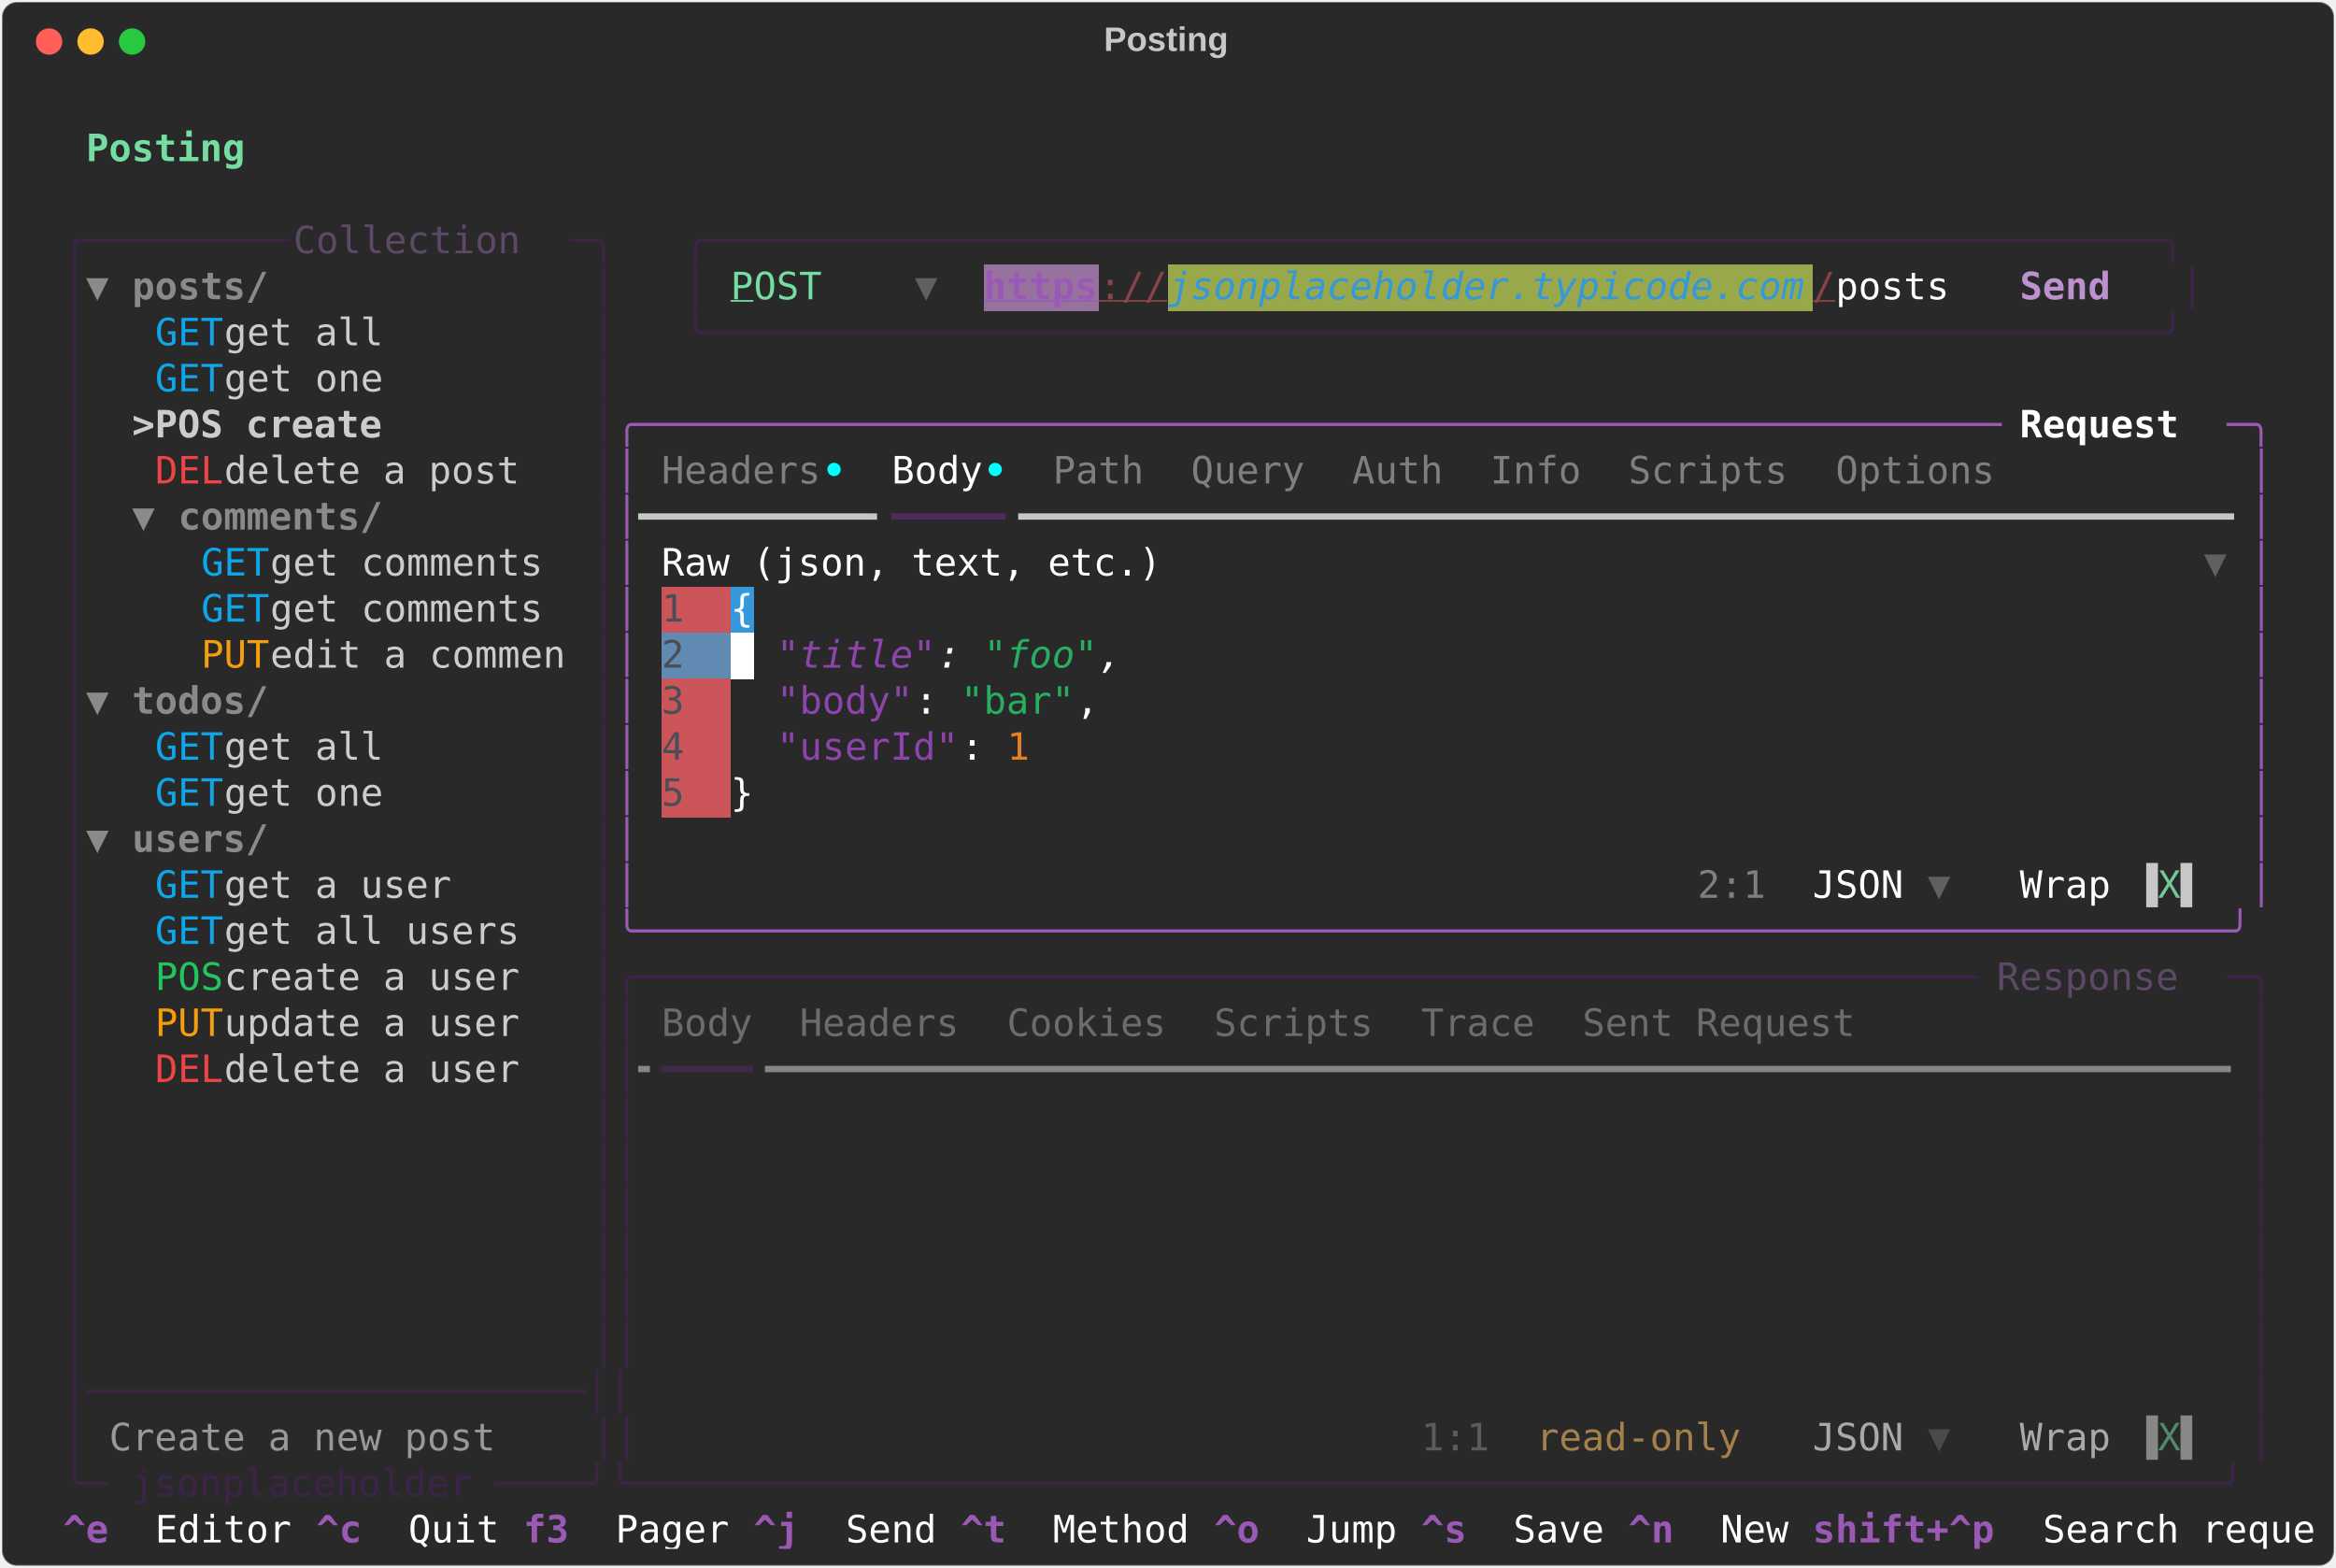
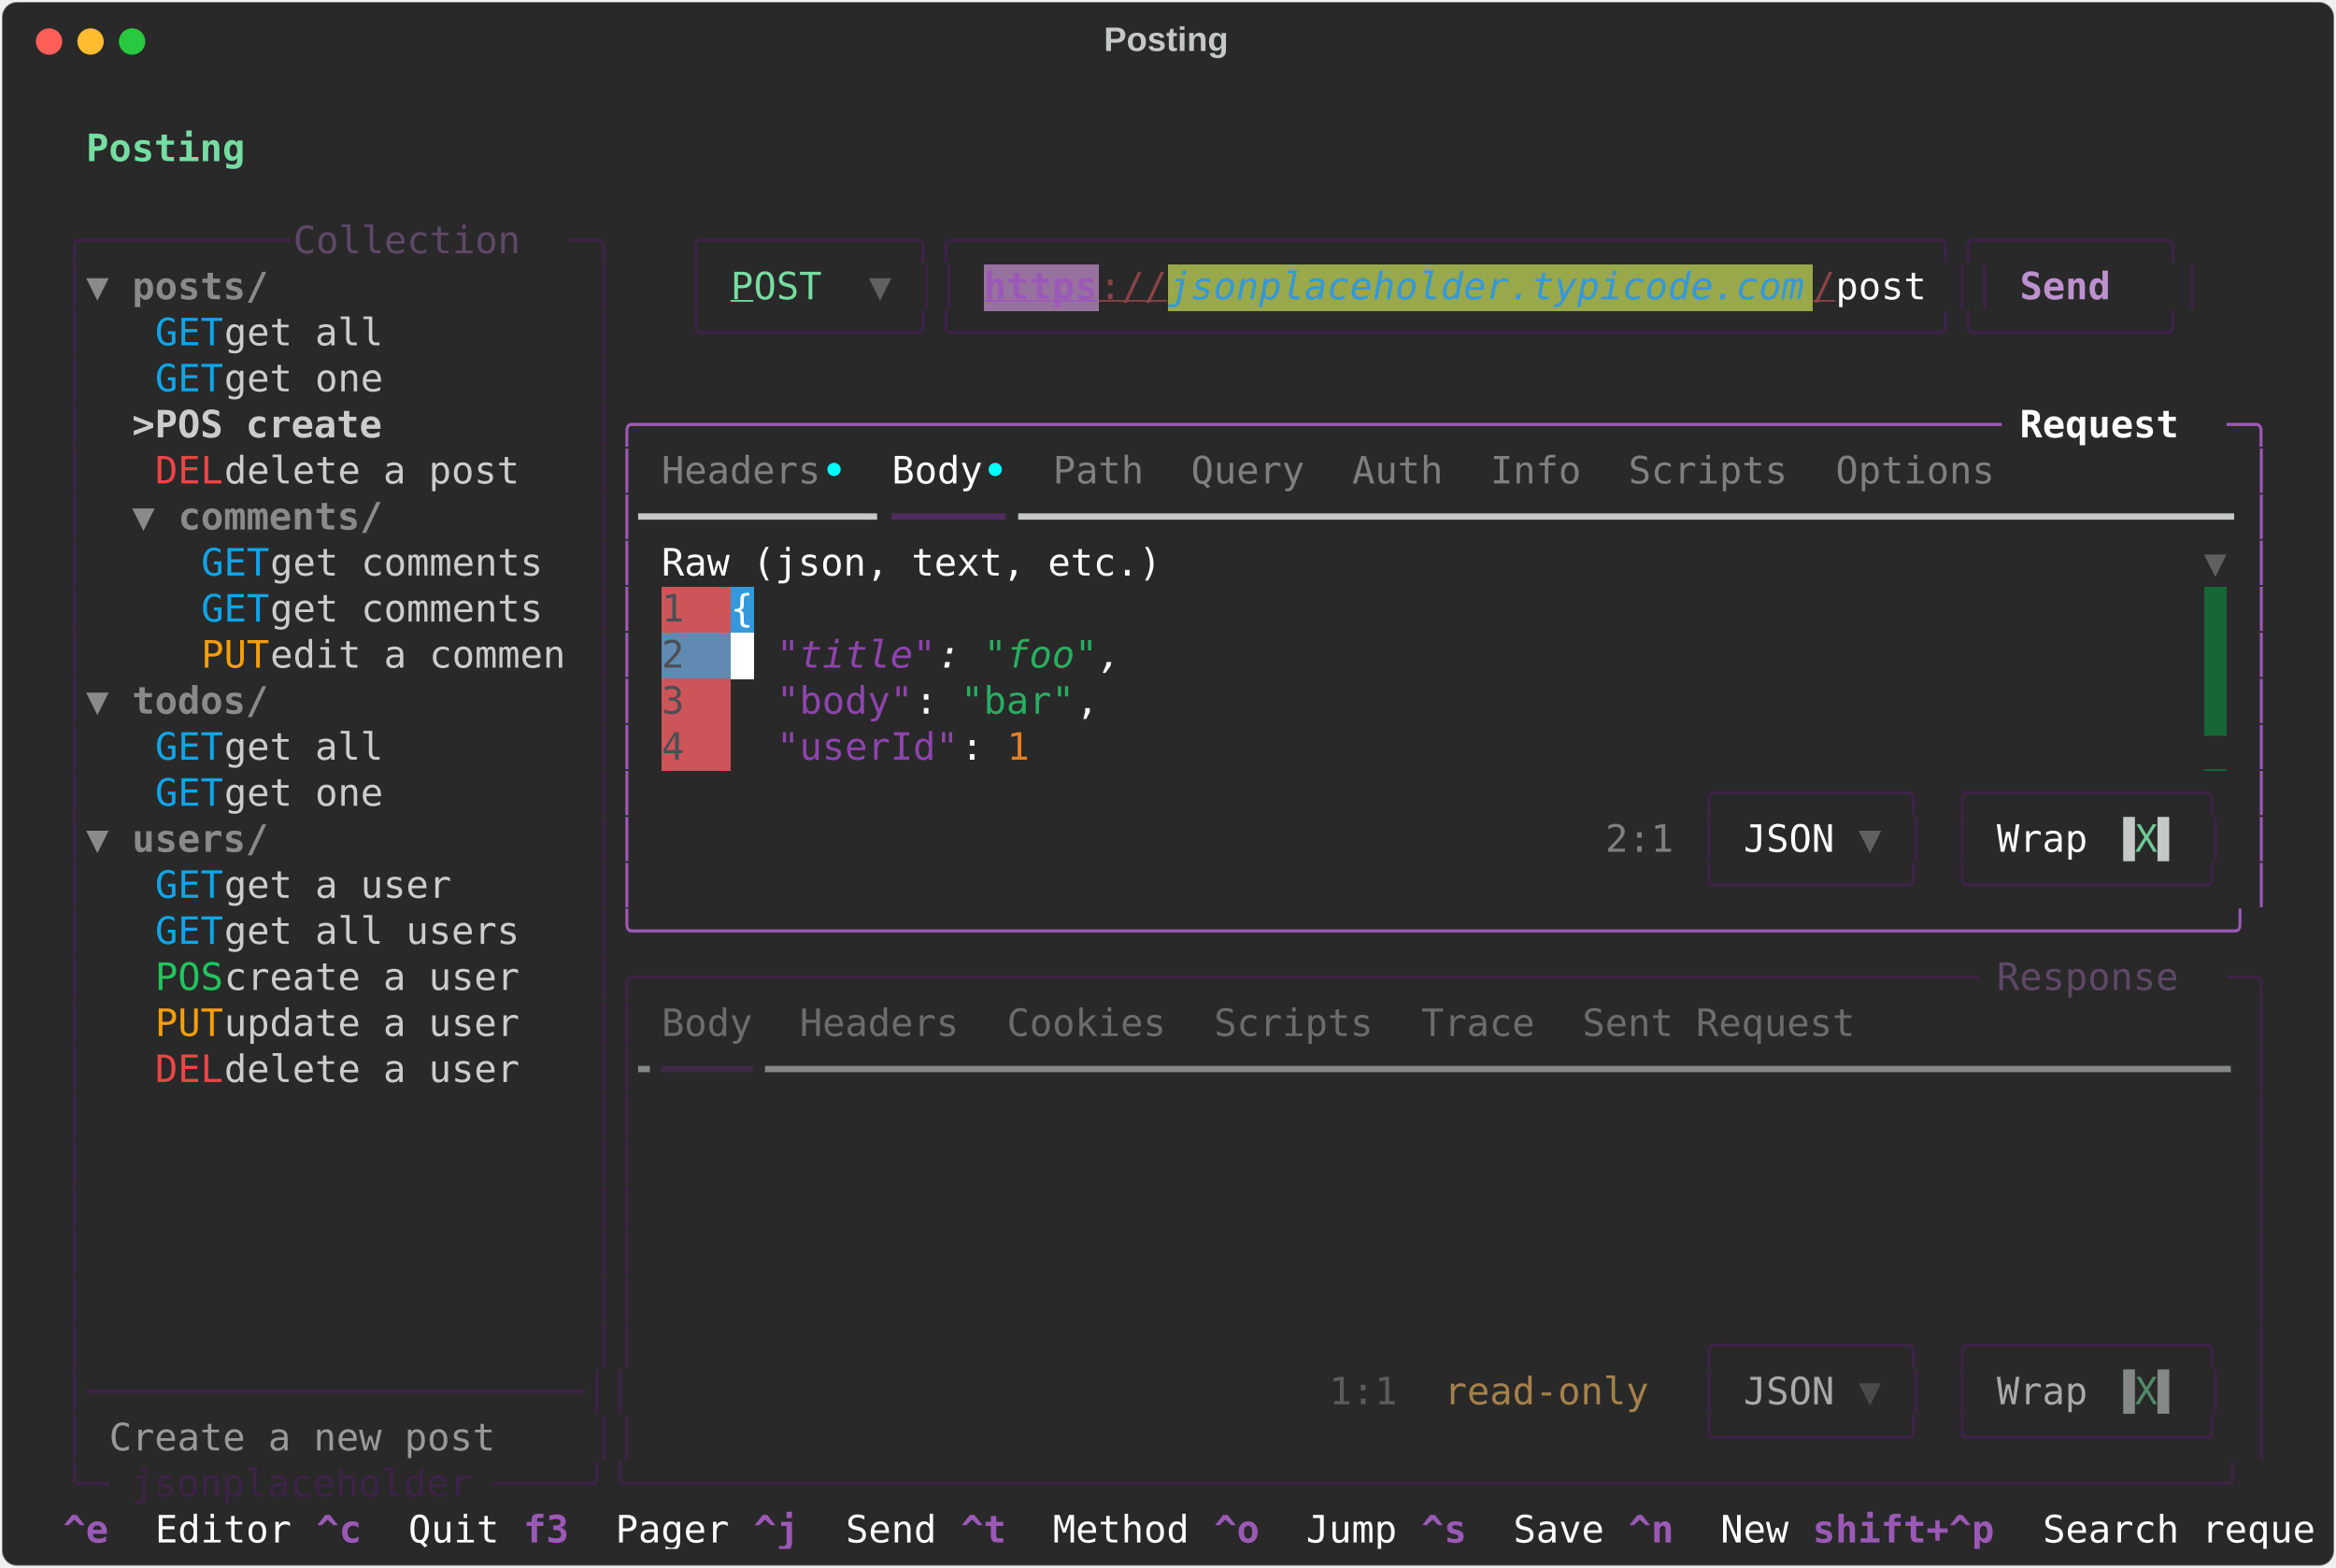
<svg xmlns="http://www.w3.org/2000/svg" class="rich-terminal" viewBox="0 0 1238 830.8">
  <style>

    @font-face {
        font-family: "Fira Code";
        src: local("FiraCode-Regular"),
                url("https://cdnjs.cloudflare.com/ajax/libs/firacode/6.2.0/woff2/FiraCode-Regular.woff2") format("woff2"),
                url("https://cdnjs.cloudflare.com/ajax/libs/firacode/6.2.0/woff/FiraCode-Regular.woff") format("woff");
        font-style: normal;
        font-weight: 400;
    }
    @font-face {
        font-family: "Fira Code";
        src: local("FiraCode-Bold"),
                url("https://cdnjs.cloudflare.com/ajax/libs/firacode/6.2.0/woff2/FiraCode-Bold.woff2") format("woff2"),
                url("https://cdnjs.cloudflare.com/ajax/libs/firacode/6.2.0/woff/FiraCode-Bold.woff") format("woff");
        font-style: bold;
        font-weight: 700;
    }

    .terminal-matrix {
        font-family: Fira Code, monospace;
        font-size: 20px;
        line-height: 24.4px;
        font-variant-east-asian: full-width;
    }

    .terminal-title {
        font-size: 18px;
        font-weight: bold;
        font-family: arial;
    }

    .terminal-r1 { fill: #c5c8c6 }
.terminal-r2 { fill: #75dda1;font-weight: bold }
.terminal-r3 { fill: #3e2348 }
.terminal-r4 { fill: #5e4867 }
.terminal-r5 { fill: #8a8a8a }
.terminal-r6 { fill: #8a8a8a;font-weight: bold }
.terminal-r7 { fill: #cccccc }
.terminal-r8 { fill: #75dda1;text-decoration: underline; }
.terminal-r9 { fill: #75dda1 }
.terminal-r10 { fill: #606060 }
.terminal-r11 { fill: #9b59b6;font-weight: bold;text-decoration: underline; }
.terminal-r12 { fill: #8a4346;text-decoration: underline; }
.terminal-r13 { fill: #3498db;font-style: italic; }
.terminal-r14 { fill: #ffffff }
.terminal-r15 { fill: #bd91ce;font-weight: bold }
.terminal-r16 { fill: #0ea5e9 }
.terminal-r17 { fill: #999999 }
.terminal-r18 { fill: #cccccc;font-weight: bold }
.terminal-r19 { fill: #9b59b6 }
.terminal-r20 { fill: #ffffff;font-weight: bold }
.terminal-r21 { fill: #ef4444 }
.terminal-r22 { fill: #7f7f7f }
.terminal-r23 { fill: #00ffff;font-weight: bold }
.terminal-r24 { fill: #4d2c5b }
.terminal-r25 { fill: #4b4e55 }
- .terminal-r26 { fill: #f59e0b }
- .terminal-r27 { fill: #292929;font-style: italic; }
- .terminal-r28 { fill: #ffffff;font-style: italic; }
- .terminal-r29 { fill: #8e44ad;font-style: italic; }
- .terminal-r30 { fill: #27ae60;font-style: italic; }
- .terminal-r31 { fill: #8e44ad }
- .terminal-r32 { fill: #27ae60 }
- .terminal-r33 { fill: #e67e22 }
- .terminal-r34 { fill: #70c996 }
- .terminal-r35 { fill: #22c55e }
- .terminal-r36 { fill: #6c6c6c }
- .terminal-r37 { fill: #868887 }
- .terminal-r38 { fill: #3e2a47 }
- .terminal-r39 { fill: #5c5c5c }
- .terminal-r40 { fill: #a4814b }
- .terminal-r41 { fill: #a9a9a9 }
- .terminal-r42 { fill: #4a4a4a }
- .terminal-r43 { fill: #53896a }
- .terminal-r44 { fill: #9b59b6;font-weight: bold }
+ .terminal-r26 { fill: #292929 }
+ .terminal-r27 { fill: #f59e0b }
+ .terminal-r28 { fill: #292929;font-style: italic; }
+ .terminal-r29 { fill: #ffffff;font-style: italic; }
+ .terminal-r30 { fill: #8e44ad;font-style: italic; }
+ .terminal-r31 { fill: #27ae60;font-style: italic; }
+ .terminal-r32 { fill: #8e44ad }
+ .terminal-r33 { fill: #27ae60 }
+ .terminal-r34 { fill: #e67e22 }
+ .terminal-r35 { fill: #70c996 }
+ .terminal-r36 { fill: #22c55e }
+ .terminal-r37 { fill: #6c6c6c }
+ .terminal-r38 { fill: #868887 }
+ .terminal-r39 { fill: #3e2a47 }
+ .terminal-r40 { fill: #5c5c5c }
+ .terminal-r41 { fill: #a4814b }
+ .terminal-r42 { fill: #a9a9a9 }
+ .terminal-r43 { fill: #4a4a4a }
+ .terminal-r44 { fill: #53896a }
+ .terminal-r45 { fill: #9b59b6;font-weight: bold }
    </style>
  <defs>
    <clipPath id="terminal-clip-terminal">
      <rect x="0" y="0" width="1219.0" height="779.8" />
    </clipPath>
    <clipPath id="terminal-line-0">
      <rect x="0" y="1.5" width="1220" height="24.65" />
    </clipPath>
    <clipPath id="terminal-line-1">
      <rect x="0" y="25.9" width="1220" height="24.65" />
    </clipPath>
    <clipPath id="terminal-line-2">
      <rect x="0" y="50.3" width="1220" height="24.65" />
    </clipPath>
    <clipPath id="terminal-line-3">
      <rect x="0" y="74.7" width="1220" height="24.65" />
    </clipPath>
    <clipPath id="terminal-line-4">
      <rect x="0" y="99.1" width="1220" height="24.65" />
    </clipPath>
    <clipPath id="terminal-line-5">
      <rect x="0" y="123.5" width="1220" height="24.65" />
    </clipPath>
    <clipPath id="terminal-line-6">
      <rect x="0" y="147.9" width="1220" height="24.65" />
    </clipPath>
    <clipPath id="terminal-line-7">
      <rect x="0" y="172.3" width="1220" height="24.65" />
    </clipPath>
    <clipPath id="terminal-line-8">
      <rect x="0" y="196.7" width="1220" height="24.65" />
    </clipPath>
    <clipPath id="terminal-line-9">
      <rect x="0" y="221.1" width="1220" height="24.65" />
    </clipPath>
    <clipPath id="terminal-line-10">
      <rect x="0" y="245.5" width="1220" height="24.65" />
    </clipPath>
    <clipPath id="terminal-line-11">
      <rect x="0" y="269.9" width="1220" height="24.65" />
    </clipPath>
    <clipPath id="terminal-line-12">
      <rect x="0" y="294.3" width="1220" height="24.65" />
    </clipPath>
    <clipPath id="terminal-line-13">
      <rect x="0" y="318.7" width="1220" height="24.65" />
    </clipPath>
    <clipPath id="terminal-line-14">
      <rect x="0" y="343.1" width="1220" height="24.65" />
    </clipPath>
    <clipPath id="terminal-line-15">
      <rect x="0" y="367.5" width="1220" height="24.65" />
    </clipPath>
    <clipPath id="terminal-line-16">
      <rect x="0" y="391.9" width="1220" height="24.65" />
    </clipPath>
    <clipPath id="terminal-line-17">
      <rect x="0" y="416.3" width="1220" height="24.65" />
    </clipPath>
    <clipPath id="terminal-line-18">
      <rect x="0" y="440.7" width="1220" height="24.65" />
    </clipPath>
    <clipPath id="terminal-line-19">
      <rect x="0" y="465.1" width="1220" height="24.65" />
    </clipPath>
    <clipPath id="terminal-line-20">
      <rect x="0" y="489.5" width="1220" height="24.65" />
    </clipPath>
    <clipPath id="terminal-line-21">
      <rect x="0" y="513.9" width="1220" height="24.65" />
    </clipPath>
    <clipPath id="terminal-line-22">
      <rect x="0" y="538.3" width="1220" height="24.65" />
    </clipPath>
    <clipPath id="terminal-line-23">
      <rect x="0" y="562.7" width="1220" height="24.65" />
    </clipPath>
    <clipPath id="terminal-line-24">
      <rect x="0" y="587.1" width="1220" height="24.65" />
    </clipPath>
    <clipPath id="terminal-line-25">
      <rect x="0" y="611.5" width="1220" height="24.65" />
    </clipPath>
    <clipPath id="terminal-line-26">
      <rect x="0" y="635.9" width="1220" height="24.65" />
    </clipPath>
    <clipPath id="terminal-line-27">
      <rect x="0" y="660.3" width="1220" height="24.65" />
    </clipPath>
    <clipPath id="terminal-line-28">
      <rect x="0" y="684.7" width="1220" height="24.65" />
    </clipPath>
    <clipPath id="terminal-line-29">
      <rect x="0" y="709.1" width="1220" height="24.65" />
    </clipPath>
    <clipPath id="terminal-line-30">
      <rect x="0" y="733.5" width="1220" height="24.65" />
    </clipPath>
  </defs>
  <rect fill="#292929" stroke="rgba(255,255,255,0.35)" stroke-width="1" x="1" y="1" width="1236" height="828.8" rx="8" />
  <text class="terminal-title" fill="#c5c8c6" text-anchor="middle" x="618" y="27">Posting</text>
  <g transform="translate(26,22)">
    <circle cx="0" cy="0" r="7" fill="#ff5f57" />
    <circle cx="22" cy="0" r="7" fill="#febc2e" />
    <circle cx="44" cy="0" r="7" fill="#28c840" />
  </g>
  <g transform="translate(9, 41)" clip-path="url(#terminal-clip-terminal)">
    <rect fill="#98729f" x="512.4" y="99.1" width="61" height="24.65" shape-rendering="crispEdges" />
    <rect fill="#98a84b" x="610" y="99.1" width="341.6" height="24.65" shape-rendering="crispEdges" />
    <rect fill="#cc555a" x="341.6" y="269.9" width="36.6" height="24.65" shape-rendering="crispEdges" />
    <rect fill="#3498db" x="378.2" y="269.9" width="12.2" height="24.65" shape-rendering="crispEdges" />
+     <rect fill="#176638" x="1159" y="269.9" width="12.2" height="24.65" shape-rendering="crispEdges" />
    <rect fill="#608ab1" x="341.6" y="294.3" width="36.6" height="24.65" shape-rendering="crispEdges" />
    <rect fill="#ffffff" x="378.2" y="294.3" width="12.2" height="24.65" shape-rendering="crispEdges" />
+     <rect fill="#176638" x="1159" y="294.3" width="12.2" height="24.65" shape-rendering="crispEdges" />
    <rect fill="#cc555a" x="341.6" y="318.7" width="36.6" height="24.65" shape-rendering="crispEdges" />
+     <rect fill="#176638" x="1159" y="318.7" width="12.2" height="24.65" shape-rendering="crispEdges" />
    <rect fill="#cc555a" x="341.6" y="343.1" width="36.6" height="24.65" shape-rendering="crispEdges" />
-     <rect fill="#cc555a" x="341.6" y="367.5" width="36.6" height="24.65" shape-rendering="crispEdges" />
+     <rect fill="#176638" x="1159" y="343.1" width="12.2" height="24.65" shape-rendering="crispEdges" />
    <g class="terminal-matrix">
      <text class="terminal-r1" x="1220" y="20" textLength="12.2" clip-path="url(#terminal-line-0)">
</text>
      <text class="terminal-r2" x="36.6" y="44.4" textLength="85.4" clip-path="url(#terminal-line-1)">Posting</text>
      <text class="terminal-r1" x="1220" y="44.4" textLength="12.2" clip-path="url(#terminal-line-1)">
</text>
      <text class="terminal-r1" x="1220" y="68.8" textLength="12.2" clip-path="url(#terminal-line-2)">
</text>
      <text class="terminal-r3" x="24.4" y="93.2" textLength="122" clip-path="url(#terminal-line-3)">╭─────────</text>
      <text class="terminal-r4" x="146.4" y="93.2" textLength="146.4" clip-path="url(#terminal-line-3)"> Collection </text>
      <text class="terminal-r3" x="292.8" y="93.2" textLength="24.4" clip-path="url(#terminal-line-3)">─╮</text>
-       <text class="terminal-r3" x="353.8" y="93.2" textLength="805.2" clip-path="url(#terminal-line-3)">╭────────────────────────────────────────────────────────────────╮</text>
+       <text class="terminal-r3" x="353.8" y="93.2" textLength="805.2" clip-path="url(#terminal-line-3)">╭─────────╮╭───────────────────────────────────────────╮╭────────╮</text>
      <text class="terminal-r1" x="1220" y="93.2" textLength="12.2" clip-path="url(#terminal-line-3)">
</text>
      <text class="terminal-r3" x="24.4" y="117.6" textLength="12.2" clip-path="url(#terminal-line-4)">│</text>
      <text class="terminal-r5" x="36.6" y="117.6" textLength="24.4" clip-path="url(#terminal-line-4)">▼ </text>
      <text class="terminal-r6" x="61" y="117.6" textLength="73.2" clip-path="url(#terminal-line-4)">posts/</text>
      <text class="terminal-r3" x="305" y="117.6" textLength="12.2" clip-path="url(#terminal-line-4)">│</text>
      <text class="terminal-r3" x="353.8" y="117.6" textLength="12.2" clip-path="url(#terminal-line-4)">│</text>
      <text class="terminal-r8" x="378.2" y="117.6" textLength="12.2" clip-path="url(#terminal-line-4)">P</text>
      <text class="terminal-r9" x="390.4" y="117.6" textLength="36.6" clip-path="url(#terminal-line-4)">OST</text>
-       <text class="terminal-r10" x="475.8" y="117.6" textLength="12.2" clip-path="url(#terminal-line-4)">▼</text>
+       <text class="terminal-r10" x="451.4" y="117.6" textLength="12.2" clip-path="url(#terminal-line-4)">▼</text>
+       <text class="terminal-r3" x="475.8" y="117.6" textLength="24.4" clip-path="url(#terminal-line-4)">││</text>
      <text class="terminal-r11" x="512.4" y="117.6" textLength="61" clip-path="url(#terminal-line-4)">https</text>
      <text class="terminal-r12" x="573.4" y="117.6" textLength="36.6" clip-path="url(#terminal-line-4)">://</text>
      <text class="terminal-r13" x="610" y="117.6" textLength="341.6" clip-path="url(#terminal-line-4)">jsonplaceholder.typicode.com</text>
      <text class="terminal-r12" x="951.6" y="117.6" textLength="12.2" clip-path="url(#terminal-line-4)">/</text>
-       <text class="terminal-r14" x="963.8" y="117.6" textLength="73.2" clip-path="url(#terminal-line-4)">posts </text>
+       <text class="terminal-r14" x="963.8" y="117.6" textLength="48.8" clip-path="url(#terminal-line-4)">post</text>
+       <text class="terminal-r3" x="1024.8" y="117.6" textLength="24.4" clip-path="url(#terminal-line-4)">││</text>
      <text class="terminal-r15" x="1061.4" y="117.6" textLength="73.2" clip-path="url(#terminal-line-4)"> Send </text>
      <text class="terminal-r3" x="1146.8" y="117.6" textLength="12.2" clip-path="url(#terminal-line-4)">│</text>
      <text class="terminal-r1" x="1220" y="117.6" textLength="12.2" clip-path="url(#terminal-line-4)">
</text>
      <text class="terminal-r3" x="24.4" y="142" textLength="12.2" clip-path="url(#terminal-line-5)">│</text>
      <text class="terminal-r16" x="73.2" y="142" textLength="36.6" clip-path="url(#terminal-line-5)">GET</text>
      <text class="terminal-r7" x="109.8" y="142" textLength="97.6" clip-path="url(#terminal-line-5)"> get all</text>
      <text class="terminal-r3" x="305" y="142" textLength="12.2" clip-path="url(#terminal-line-5)">│</text>
-       <text class="terminal-r3" x="353.8" y="142" textLength="805.2" clip-path="url(#terminal-line-5)">╰────────────────────────────────────────────────────────────────╯</text>
+       <text class="terminal-r3" x="353.8" y="142" textLength="805.2" clip-path="url(#terminal-line-5)">╰─────────╯╰───────────────────────────────────────────╯╰────────╯</text>
      <text class="terminal-r1" x="1220" y="142" textLength="12.2" clip-path="url(#terminal-line-5)">
</text>
      <text class="terminal-r3" x="24.4" y="166.4" textLength="12.2" clip-path="url(#terminal-line-6)">│</text>
      <text class="terminal-r16" x="73.2" y="166.4" textLength="36.6" clip-path="url(#terminal-line-6)">GET</text>
      <text class="terminal-r7" x="109.8" y="166.4" textLength="97.6" clip-path="url(#terminal-line-6)"> get one</text>
      <text class="terminal-r3" x="305" y="166.4" textLength="12.2" clip-path="url(#terminal-line-6)">│</text>
      <text class="terminal-r1" x="1220" y="166.4" textLength="12.2" clip-path="url(#terminal-line-6)">
</text>
      <text class="terminal-r3" x="24.4" y="190.8" textLength="12.2" clip-path="url(#terminal-line-7)">│</text>
      <text class="terminal-r18" x="61" y="190.8" textLength="134.2" clip-path="url(#terminal-line-7)">&gt;POS create</text>
      <text class="terminal-r3" x="305" y="190.8" textLength="12.2" clip-path="url(#terminal-line-7)">│</text>
      <text class="terminal-r19" x="317.2" y="190.8" textLength="744.2" clip-path="url(#terminal-line-7)">╭────────────────────────────────────────────────────────────</text>
      <text class="terminal-r20" x="1061.4" y="190.8" textLength="109.8" clip-path="url(#terminal-line-7)"> Request </text>
      <text class="terminal-r19" x="1171.2" y="190.8" textLength="24.4" clip-path="url(#terminal-line-7)">─╮</text>
      <text class="terminal-r1" x="1220" y="190.8" textLength="12.2" clip-path="url(#terminal-line-7)">
</text>
      <text class="terminal-r3" x="24.4" y="215.2" textLength="12.2" clip-path="url(#terminal-line-8)">│</text>
      <text class="terminal-r21" x="73.2" y="215.2" textLength="36.6" clip-path="url(#terminal-line-8)">DEL</text>
      <text class="terminal-r7" x="109.8" y="215.2" textLength="170.8" clip-path="url(#terminal-line-8)"> delete a post</text>
      <text class="terminal-r3" x="305" y="215.2" textLength="12.2" clip-path="url(#terminal-line-8)">│</text>
      <text class="terminal-r19" x="317.2" y="215.2" textLength="12.2" clip-path="url(#terminal-line-8)">│</text>
      <text class="terminal-r22" x="341.6" y="215.2" textLength="85.4" clip-path="url(#terminal-line-8)">Headers</text>
      <text class="terminal-r23" x="427" y="215.2" textLength="12.2" clip-path="url(#terminal-line-8)">•</text>
      <text class="terminal-r14" x="463.6" y="215.2" textLength="48.8" clip-path="url(#terminal-line-8)">Body</text>
      <text class="terminal-r23" x="512.4" y="215.2" textLength="12.2" clip-path="url(#terminal-line-8)">•</text>
      <text class="terminal-r22" x="549" y="215.2" textLength="48.8" clip-path="url(#terminal-line-8)">Path</text>
      <text class="terminal-r22" x="622.2" y="215.2" textLength="61" clip-path="url(#terminal-line-8)">Query</text>
      <text class="terminal-r22" x="707.6" y="215.2" textLength="48.8" clip-path="url(#terminal-line-8)">Auth</text>
      <text class="terminal-r22" x="780.8" y="215.2" textLength="48.8" clip-path="url(#terminal-line-8)">Info</text>
      <text class="terminal-r22" x="854" y="215.2" textLength="85.4" clip-path="url(#terminal-line-8)">Scripts</text>
      <text class="terminal-r22" x="963.8" y="215.2" textLength="85.4" clip-path="url(#terminal-line-8)">Options</text>
      <text class="terminal-r19" x="1183.4" y="215.2" textLength="12.2" clip-path="url(#terminal-line-8)">│</text>
      <text class="terminal-r1" x="1220" y="215.2" textLength="12.2" clip-path="url(#terminal-line-8)">
</text>
      <text class="terminal-r3" x="24.4" y="239.6" textLength="12.2" clip-path="url(#terminal-line-9)">│</text>
      <text class="terminal-r5" x="61" y="239.6" textLength="24.4" clip-path="url(#terminal-line-9)">▼ </text>
      <text class="terminal-r6" x="85.4" y="239.6" textLength="109.8" clip-path="url(#terminal-line-9)">comments/</text>
      <text class="terminal-r3" x="305" y="239.6" textLength="12.2" clip-path="url(#terminal-line-9)">│</text>
      <text class="terminal-r19" x="317.2" y="239.6" textLength="12.2" clip-path="url(#terminal-line-9)">│</text>
      <text class="terminal-r1" x="329.4" y="239.6" textLength="134.2" clip-path="url(#terminal-line-9)">━━━━━━━━━━╸</text>
      <text class="terminal-r24" x="463.6" y="239.6" textLength="61" clip-path="url(#terminal-line-9)">━━━━━</text>
      <text class="terminal-r1" x="524.6" y="239.6" textLength="658.8" clip-path="url(#terminal-line-9)">╺━━━━━━━━━━━━━━━━━━━━━━━━━━━━━━━━━━━━━━━━━━━━━━━━━━━━━</text>
      <text class="terminal-r19" x="1183.4" y="239.6" textLength="12.2" clip-path="url(#terminal-line-9)">│</text>
      <text class="terminal-r1" x="1220" y="239.6" textLength="12.2" clip-path="url(#terminal-line-9)">
</text>
      <text class="terminal-r3" x="24.4" y="264" textLength="12.2" clip-path="url(#terminal-line-10)">│</text>
      <text class="terminal-r16" x="97.6" y="264" textLength="36.6" clip-path="url(#terminal-line-10)">GET</text>
      <text class="terminal-r7" x="134.2" y="264" textLength="158.6" clip-path="url(#terminal-line-10)"> get comments</text>
      <text class="terminal-r3" x="305" y="264" textLength="12.2" clip-path="url(#terminal-line-10)">│</text>
      <text class="terminal-r19" x="317.2" y="264" textLength="12.2" clip-path="url(#terminal-line-10)">│</text>
      <text class="terminal-r14" x="341.6" y="264" textLength="268.4" clip-path="url(#terminal-line-10)">Raw (json, text, etc.)</text>
      <text class="terminal-r10" x="1159" y="264" textLength="12.2" clip-path="url(#terminal-line-10)">▼</text>
      <text class="terminal-r19" x="1183.4" y="264" textLength="12.2" clip-path="url(#terminal-line-10)">│</text>
      <text class="terminal-r1" x="1220" y="264" textLength="12.2" clip-path="url(#terminal-line-10)">
</text>
      <text class="terminal-r3" x="24.4" y="288.4" textLength="12.2" clip-path="url(#terminal-line-11)">│</text>
      <text class="terminal-r16" x="97.6" y="288.4" textLength="36.6" clip-path="url(#terminal-line-11)">GET</text>
      <text class="terminal-r7" x="134.2" y="288.4" textLength="170.8" clip-path="url(#terminal-line-11)"> get comments </text>
      <text class="terminal-r3" x="305" y="288.4" textLength="12.2" clip-path="url(#terminal-line-11)">│</text>
      <text class="terminal-r19" x="317.2" y="288.4" textLength="12.2" clip-path="url(#terminal-line-11)">│</text>
      <text class="terminal-r25" x="341.6" y="288.4" textLength="36.6" clip-path="url(#terminal-line-11)">1  </text>
      <text class="terminal-r14" x="378.2" y="288.4" textLength="12.2" clip-path="url(#terminal-line-11)">{</text>
      <text class="terminal-r19" x="1183.4" y="288.4" textLength="12.2" clip-path="url(#terminal-line-11)">│</text>
      <text class="terminal-r1" x="1220" y="288.4" textLength="12.2" clip-path="url(#terminal-line-11)">
</text>
      <text class="terminal-r3" x="24.4" y="312.8" textLength="12.2" clip-path="url(#terminal-line-12)">│</text>
-       <text class="terminal-r26" x="97.6" y="312.8" textLength="36.6" clip-path="url(#terminal-line-12)">PUT</text>
+       <text class="terminal-r27" x="97.6" y="312.8" textLength="36.6" clip-path="url(#terminal-line-12)">PUT</text>
      <text class="terminal-r7" x="134.2" y="312.8" textLength="170.8" clip-path="url(#terminal-line-12)"> edit a commen</text>
      <text class="terminal-r3" x="305" y="312.8" textLength="12.2" clip-path="url(#terminal-line-12)">│</text>
      <text class="terminal-r19" x="317.2" y="312.8" textLength="12.2" clip-path="url(#terminal-line-12)">│</text>
      <text class="terminal-r25" x="341.6" y="312.8" textLength="36.6" clip-path="url(#terminal-line-12)">2  </text>
-       <text class="terminal-r29" x="402.6" y="312.8" textLength="85.4" clip-path="url(#terminal-line-12)">"title"</text>
-       <text class="terminal-r28" x="488" y="312.8" textLength="24.4" clip-path="url(#terminal-line-12)">: </text>
-       <text class="terminal-r30" x="512.4" y="312.8" textLength="61" clip-path="url(#terminal-line-12)">"foo"</text>
-       <text class="terminal-r28" x="573.4" y="312.8" textLength="597.8" clip-path="url(#terminal-line-12)">,                                                </text>
+       <text class="terminal-r30" x="402.6" y="312.8" textLength="85.4" clip-path="url(#terminal-line-12)">"title"</text>
+       <text class="terminal-r29" x="488" y="312.8" textLength="24.4" clip-path="url(#terminal-line-12)">: </text>
+       <text class="terminal-r31" x="512.4" y="312.8" textLength="61" clip-path="url(#terminal-line-12)">"foo"</text>
+       <text class="terminal-r29" x="573.4" y="312.8" textLength="585.6" clip-path="url(#terminal-line-12)">,                                               </text>
      <text class="terminal-r19" x="1183.4" y="312.8" textLength="12.2" clip-path="url(#terminal-line-12)">│</text>
      <text class="terminal-r1" x="1220" y="312.8" textLength="12.2" clip-path="url(#terminal-line-12)">
</text>
      <text class="terminal-r3" x="24.4" y="337.2" textLength="12.2" clip-path="url(#terminal-line-13)">│</text>
      <text class="terminal-r5" x="36.6" y="337.2" textLength="24.4" clip-path="url(#terminal-line-13)">▼ </text>
      <text class="terminal-r6" x="61" y="337.2" textLength="73.2" clip-path="url(#terminal-line-13)">todos/</text>
      <text class="terminal-r3" x="305" y="337.2" textLength="12.2" clip-path="url(#terminal-line-13)">│</text>
      <text class="terminal-r19" x="317.2" y="337.2" textLength="12.2" clip-path="url(#terminal-line-13)">│</text>
      <text class="terminal-r25" x="341.6" y="337.2" textLength="36.6" clip-path="url(#terminal-line-13)">3  </text>
-       <text class="terminal-r31" x="402.6" y="337.2" textLength="73.2" clip-path="url(#terminal-line-13)">"body"</text>
+       <text class="terminal-r32" x="402.6" y="337.2" textLength="73.2" clip-path="url(#terminal-line-13)">"body"</text>
      <text class="terminal-r14" x="475.8" y="337.2" textLength="24.4" clip-path="url(#terminal-line-13)">: </text>
-       <text class="terminal-r32" x="500.2" y="337.2" textLength="61" clip-path="url(#terminal-line-13)">"bar"</text>
-       <text class="terminal-r14" x="561.2" y="337.2" textLength="610" clip-path="url(#terminal-line-13)">,                                                 </text>
+       <text class="terminal-r33" x="500.2" y="337.2" textLength="61" clip-path="url(#terminal-line-13)">"bar"</text>
+       <text class="terminal-r14" x="561.2" y="337.2" textLength="597.8" clip-path="url(#terminal-line-13)">,                                                </text>
      <text class="terminal-r19" x="1183.4" y="337.2" textLength="12.2" clip-path="url(#terminal-line-13)">│</text>
      <text class="terminal-r1" x="1220" y="337.2" textLength="12.2" clip-path="url(#terminal-line-13)">
</text>
      <text class="terminal-r3" x="24.4" y="361.6" textLength="12.2" clip-path="url(#terminal-line-14)">│</text>
      <text class="terminal-r16" x="73.2" y="361.6" textLength="36.6" clip-path="url(#terminal-line-14)">GET</text>
      <text class="terminal-r7" x="109.8" y="361.6" textLength="97.6" clip-path="url(#terminal-line-14)"> get all</text>
      <text class="terminal-r3" x="305" y="361.6" textLength="12.2" clip-path="url(#terminal-line-14)">│</text>
      <text class="terminal-r19" x="317.2" y="361.6" textLength="12.2" clip-path="url(#terminal-line-14)">│</text>
      <text class="terminal-r25" x="341.6" y="361.6" textLength="36.6" clip-path="url(#terminal-line-14)">4  </text>
-       <text class="terminal-r31" x="402.6" y="361.6" textLength="97.6" clip-path="url(#terminal-line-14)">"userId"</text>
+       <text class="terminal-r32" x="402.6" y="361.6" textLength="97.6" clip-path="url(#terminal-line-14)">"userId"</text>
      <text class="terminal-r14" x="500.2" y="361.6" textLength="24.4" clip-path="url(#terminal-line-14)">: </text>
-       <text class="terminal-r33" x="524.6" y="361.6" textLength="12.2" clip-path="url(#terminal-line-14)">1</text>
+       <text class="terminal-r34" x="524.6" y="361.6" textLength="12.2" clip-path="url(#terminal-line-14)">1</text>
+       <text class="terminal-r26" x="1159" y="361.6" textLength="12.2" clip-path="url(#terminal-line-14)">▆</text>
      <text class="terminal-r19" x="1183.4" y="361.6" textLength="12.2" clip-path="url(#terminal-line-14)">│</text>
      <text class="terminal-r1" x="1220" y="361.6" textLength="12.2" clip-path="url(#terminal-line-14)">
</text>
      <text class="terminal-r3" x="24.4" y="386" textLength="12.2" clip-path="url(#terminal-line-15)">│</text>
      <text class="terminal-r16" x="73.2" y="386" textLength="36.6" clip-path="url(#terminal-line-15)">GET</text>
      <text class="terminal-r7" x="109.8" y="386" textLength="97.6" clip-path="url(#terminal-line-15)"> get one</text>
      <text class="terminal-r3" x="305" y="386" textLength="12.2" clip-path="url(#terminal-line-15)">│</text>
      <text class="terminal-r19" x="317.2" y="386" textLength="12.2" clip-path="url(#terminal-line-15)">│</text>
-       <text class="terminal-r25" x="341.6" y="386" textLength="36.6" clip-path="url(#terminal-line-15)">5  </text>
-       <text class="terminal-r14" x="378.2" y="386" textLength="793" clip-path="url(#terminal-line-15)">}                                                                </text>
+       <text class="terminal-r3" x="890.6" y="386" textLength="122" clip-path="url(#terminal-line-15)">╭────────╮</text>
+       <text class="terminal-r3" x="1024.8" y="386" textLength="146.4" clip-path="url(#terminal-line-15)">╭──────────╮</text>
      <text class="terminal-r19" x="1183.4" y="386" textLength="12.2" clip-path="url(#terminal-line-15)">│</text>
      <text class="terminal-r1" x="1220" y="386" textLength="12.2" clip-path="url(#terminal-line-15)">
</text>
      <text class="terminal-r3" x="24.4" y="410.4" textLength="12.2" clip-path="url(#terminal-line-16)">│</text>
      <text class="terminal-r5" x="36.6" y="410.4" textLength="24.4" clip-path="url(#terminal-line-16)">▼ </text>
      <text class="terminal-r6" x="61" y="410.4" textLength="73.2" clip-path="url(#terminal-line-16)">users/</text>
      <text class="terminal-r3" x="305" y="410.4" textLength="12.2" clip-path="url(#terminal-line-16)">│</text>
      <text class="terminal-r19" x="317.2" y="410.4" textLength="12.2" clip-path="url(#terminal-line-16)">│</text>
+       <text class="terminal-r22" x="841.8" y="410.4" textLength="36.6" clip-path="url(#terminal-line-16)">2:1</text>
+       <text class="terminal-r3" x="890.6" y="410.4" textLength="12.2" clip-path="url(#terminal-line-16)">│</text>
+       <text class="terminal-r14" x="915" y="410.4" textLength="48.8" clip-path="url(#terminal-line-16)">JSON</text>
+       <text class="terminal-r10" x="976" y="410.4" textLength="12.2" clip-path="url(#terminal-line-16)">▼</text>
+       <text class="terminal-r3" x="1000.4" y="410.4" textLength="12.2" clip-path="url(#terminal-line-16)">│</text>
+       <text class="terminal-r3" x="1024.8" y="410.4" textLength="12.2" clip-path="url(#terminal-line-16)">│</text>
+       <text class="terminal-r14" x="1049.2" y="410.4" textLength="48.8" clip-path="url(#terminal-line-16)">Wrap</text>
+       <text class="terminal-r1" x="1110.2" y="410.4" textLength="12.2" clip-path="url(#terminal-line-16)">▐</text>
+       <text class="terminal-r35" x="1122.4" y="410.4" textLength="12.2" clip-path="url(#terminal-line-16)">X</text>
+       <text class="terminal-r1" x="1134.6" y="410.4" textLength="12.2" clip-path="url(#terminal-line-16)">▌</text>
+       <text class="terminal-r3" x="1159" y="410.4" textLength="12.2" clip-path="url(#terminal-line-16)">│</text>
      <text class="terminal-r19" x="1183.4" y="410.4" textLength="12.2" clip-path="url(#terminal-line-16)">│</text>
      <text class="terminal-r1" x="1220" y="410.4" textLength="12.2" clip-path="url(#terminal-line-16)">
</text>
      <text class="terminal-r3" x="24.4" y="434.8" textLength="12.2" clip-path="url(#terminal-line-17)">│</text>
      <text class="terminal-r16" x="73.2" y="434.8" textLength="36.6" clip-path="url(#terminal-line-17)">GET</text>
      <text class="terminal-r7" x="109.8" y="434.8" textLength="134.2" clip-path="url(#terminal-line-17)"> get a user</text>
      <text class="terminal-r3" x="305" y="434.8" textLength="12.2" clip-path="url(#terminal-line-17)">│</text>
      <text class="terminal-r19" x="317.2" y="434.8" textLength="12.2" clip-path="url(#terminal-line-17)">│</text>
-       <text class="terminal-r22" x="890.6" y="434.8" textLength="36.6" clip-path="url(#terminal-line-17)">2:1</text>
-       <text class="terminal-r14" x="951.6" y="434.8" textLength="48.8" clip-path="url(#terminal-line-17)">JSON</text>
-       <text class="terminal-r10" x="1012.6" y="434.8" textLength="12.2" clip-path="url(#terminal-line-17)">▼</text>
-       <text class="terminal-r14" x="1061.4" y="434.8" textLength="48.8" clip-path="url(#terminal-line-17)">Wrap</text>
-       <text class="terminal-r1" x="1122.4" y="434.8" textLength="12.2" clip-path="url(#terminal-line-17)">▐</text>
-       <text class="terminal-r34" x="1134.6" y="434.8" textLength="12.2" clip-path="url(#terminal-line-17)">X</text>
-       <text class="terminal-r1" x="1146.8" y="434.8" textLength="12.2" clip-path="url(#terminal-line-17)">▌</text>
+       <text class="terminal-r3" x="890.6" y="434.8" textLength="122" clip-path="url(#terminal-line-17)">╰────────╯</text>
+       <text class="terminal-r3" x="1024.8" y="434.8" textLength="146.4" clip-path="url(#terminal-line-17)">╰──────────╯</text>
      <text class="terminal-r19" x="1183.4" y="434.8" textLength="12.2" clip-path="url(#terminal-line-17)">│</text>
      <text class="terminal-r1" x="1220" y="434.8" textLength="12.2" clip-path="url(#terminal-line-17)">
</text>
      <text class="terminal-r3" x="24.4" y="459.2" textLength="12.2" clip-path="url(#terminal-line-18)">│</text>
      <text class="terminal-r16" x="73.2" y="459.2" textLength="36.6" clip-path="url(#terminal-line-18)">GET</text>
      <text class="terminal-r7" x="109.8" y="459.2" textLength="170.8" clip-path="url(#terminal-line-18)"> get all users</text>
      <text class="terminal-r3" x="305" y="459.2" textLength="12.2" clip-path="url(#terminal-line-18)">│</text>
      <text class="terminal-r19" x="317.2" y="459.2" textLength="878.4" clip-path="url(#terminal-line-18)">╰──────────────────────────────────────────────────────────────────────╯</text>
      <text class="terminal-r1" x="1220" y="459.2" textLength="12.2" clip-path="url(#terminal-line-18)">
</text>
      <text class="terminal-r3" x="24.4" y="483.6" textLength="12.2" clip-path="url(#terminal-line-19)">│</text>
-       <text class="terminal-r35" x="73.2" y="483.6" textLength="36.6" clip-path="url(#terminal-line-19)">POS</text>
+       <text class="terminal-r36" x="73.2" y="483.6" textLength="36.6" clip-path="url(#terminal-line-19)">POS</text>
      <text class="terminal-r7" x="109.8" y="483.6" textLength="170.8" clip-path="url(#terminal-line-19)"> create a user</text>
      <text class="terminal-r3" x="305" y="483.6" textLength="744.2" clip-path="url(#terminal-line-19)">│╭───────────────────────────────────────────────────────────</text>
      <text class="terminal-r4" x="1049.2" y="483.6" textLength="122" clip-path="url(#terminal-line-19)"> Response </text>
      <text class="terminal-r3" x="1171.2" y="483.6" textLength="24.4" clip-path="url(#terminal-line-19)">─╮</text>
      <text class="terminal-r1" x="1220" y="483.6" textLength="12.2" clip-path="url(#terminal-line-19)">
</text>
      <text class="terminal-r3" x="24.4" y="508" textLength="12.2" clip-path="url(#terminal-line-20)">│</text>
-       <text class="terminal-r26" x="73.2" y="508" textLength="36.6" clip-path="url(#terminal-line-20)">PUT</text>
+       <text class="terminal-r27" x="73.2" y="508" textLength="36.6" clip-path="url(#terminal-line-20)">PUT</text>
      <text class="terminal-r7" x="109.8" y="508" textLength="170.8" clip-path="url(#terminal-line-20)"> update a user</text>
      <text class="terminal-r3" x="305" y="508" textLength="24.4" clip-path="url(#terminal-line-20)">││</text>
-       <text class="terminal-r36" x="341.6" y="508" textLength="48.8" clip-path="url(#terminal-line-20)">Body</text>
-       <text class="terminal-r36" x="414.8" y="508" textLength="85.4" clip-path="url(#terminal-line-20)">Headers</text>
-       <text class="terminal-r36" x="524.6" y="508" textLength="85.4" clip-path="url(#terminal-line-20)">Cookies</text>
-       <text class="terminal-r36" x="634.4" y="508" textLength="85.4" clip-path="url(#terminal-line-20)">Scripts</text>
-       <text class="terminal-r36" x="744.2" y="508" textLength="61" clip-path="url(#terminal-line-20)">Trace</text>
-       <text class="terminal-r36" x="829.6" y="508" textLength="146.4" clip-path="url(#terminal-line-20)">Sent Request</text>
+       <text class="terminal-r37" x="341.6" y="508" textLength="48.8" clip-path="url(#terminal-line-20)">Body</text>
+       <text class="terminal-r37" x="414.8" y="508" textLength="85.4" clip-path="url(#terminal-line-20)">Headers</text>
+       <text class="terminal-r37" x="524.6" y="508" textLength="85.4" clip-path="url(#terminal-line-20)">Cookies</text>
+       <text class="terminal-r37" x="634.4" y="508" textLength="85.4" clip-path="url(#terminal-line-20)">Scripts</text>
+       <text class="terminal-r37" x="744.2" y="508" textLength="61" clip-path="url(#terminal-line-20)">Trace</text>
+       <text class="terminal-r37" x="829.6" y="508" textLength="146.4" clip-path="url(#terminal-line-20)">Sent Request</text>
      <text class="terminal-r3" x="1183.4" y="508" textLength="12.2" clip-path="url(#terminal-line-20)">│</text>
      <text class="terminal-r1" x="1220" y="508" textLength="12.2" clip-path="url(#terminal-line-20)">
</text>
      <text class="terminal-r3" x="24.4" y="532.4" textLength="12.2" clip-path="url(#terminal-line-21)">│</text>
      <text class="terminal-r21" x="73.2" y="532.4" textLength="36.6" clip-path="url(#terminal-line-21)">DEL</text>
      <text class="terminal-r7" x="109.8" y="532.4" textLength="170.8" clip-path="url(#terminal-line-21)"> delete a user</text>
      <text class="terminal-r3" x="305" y="532.4" textLength="24.4" clip-path="url(#terminal-line-21)">││</text>
-       <text class="terminal-r37" x="329.4" y="532.4" textLength="12.2" clip-path="url(#terminal-line-21)">╸</text>
-       <text class="terminal-r38" x="341.6" y="532.4" textLength="48.8" clip-path="url(#terminal-line-21)">━━━━</text>
-       <text class="terminal-r37" x="390.4" y="532.4" textLength="793" clip-path="url(#terminal-line-21)">╺━━━━━━━━━━━━━━━━━━━━━━━━━━━━━━━━━━━━━━━━━━━━━━━━━━━━━━━━━━━━━━━━</text>
+       <text class="terminal-r38" x="329.4" y="532.4" textLength="12.2" clip-path="url(#terminal-line-21)">╸</text>
+       <text class="terminal-r39" x="341.6" y="532.4" textLength="48.8" clip-path="url(#terminal-line-21)">━━━━</text>
+       <text class="terminal-r38" x="390.4" y="532.4" textLength="793" clip-path="url(#terminal-line-21)">╺━━━━━━━━━━━━━━━━━━━━━━━━━━━━━━━━━━━━━━━━━━━━━━━━━━━━━━━━━━━━━━━━</text>
      <text class="terminal-r3" x="1183.4" y="532.4" textLength="12.2" clip-path="url(#terminal-line-21)">│</text>
      <text class="terminal-r1" x="1220" y="532.4" textLength="12.2" clip-path="url(#terminal-line-21)">
</text>
      <text class="terminal-r3" x="24.4" y="556.8" textLength="12.2" clip-path="url(#terminal-line-22)">│</text>
      <text class="terminal-r3" x="305" y="556.8" textLength="24.4" clip-path="url(#terminal-line-22)">││</text>
      <text class="terminal-r3" x="1183.4" y="556.8" textLength="12.2" clip-path="url(#terminal-line-22)">│</text>
      <text class="terminal-r1" x="1220" y="556.8" textLength="12.2" clip-path="url(#terminal-line-22)">
</text>
      <text class="terminal-r3" x="24.4" y="581.2" textLength="12.2" clip-path="url(#terminal-line-23)">│</text>
      <text class="terminal-r3" x="305" y="581.2" textLength="24.4" clip-path="url(#terminal-line-23)">││</text>
      <text class="terminal-r3" x="1183.4" y="581.2" textLength="12.2" clip-path="url(#terminal-line-23)">│</text>
      <text class="terminal-r1" x="1220" y="581.2" textLength="12.2" clip-path="url(#terminal-line-23)">
</text>
      <text class="terminal-r3" x="24.4" y="605.6" textLength="12.2" clip-path="url(#terminal-line-24)">│</text>
      <text class="terminal-r3" x="305" y="605.6" textLength="24.4" clip-path="url(#terminal-line-24)">││</text>
      <text class="terminal-r3" x="1183.4" y="605.6" textLength="12.2" clip-path="url(#terminal-line-24)">│</text>
      <text class="terminal-r1" x="1220" y="605.6" textLength="12.2" clip-path="url(#terminal-line-24)">
</text>
      <text class="terminal-r3" x="24.4" y="630" textLength="12.2" clip-path="url(#terminal-line-25)">│</text>
      <text class="terminal-r3" x="305" y="630" textLength="24.4" clip-path="url(#terminal-line-25)">││</text>
      <text class="terminal-r3" x="1183.4" y="630" textLength="12.2" clip-path="url(#terminal-line-25)">│</text>
      <text class="terminal-r1" x="1220" y="630" textLength="12.2" clip-path="url(#terminal-line-25)">
</text>
      <text class="terminal-r3" x="24.4" y="654.4" textLength="12.2" clip-path="url(#terminal-line-26)">│</text>
      <text class="terminal-r3" x="305" y="654.4" textLength="24.4" clip-path="url(#terminal-line-26)">││</text>
      <text class="terminal-r3" x="1183.4" y="654.4" textLength="12.2" clip-path="url(#terminal-line-26)">│</text>
      <text class="terminal-r1" x="1220" y="654.4" textLength="12.2" clip-path="url(#terminal-line-26)">
</text>
      <text class="terminal-r3" x="24.4" y="678.8" textLength="12.2" clip-path="url(#terminal-line-27)">│</text>
      <text class="terminal-r3" x="305" y="678.8" textLength="24.4" clip-path="url(#terminal-line-27)">││</text>
+       <text class="terminal-r3" x="890.6" y="678.8" textLength="122" clip-path="url(#terminal-line-27)">╭────────╮</text>
+       <text class="terminal-r3" x="1024.8" y="678.8" textLength="146.4" clip-path="url(#terminal-line-27)">╭──────────╮</text>
      <text class="terminal-r3" x="1183.4" y="678.8" textLength="12.2" clip-path="url(#terminal-line-27)">│</text>
      <text class="terminal-r1" x="1220" y="678.8" textLength="12.2" clip-path="url(#terminal-line-27)">
</text>
      <text class="terminal-r3" x="24.4" y="703.2" textLength="305" clip-path="url(#terminal-line-28)">│──────────────────────││</text>
+       <text class="terminal-r40" x="695.4" y="703.2" textLength="36.6" clip-path="url(#terminal-line-28)">1:1</text>
+       <text class="terminal-r41" x="756.4" y="703.2" textLength="109.8" clip-path="url(#terminal-line-28)">read-only</text>
+       <text class="terminal-r3" x="890.6" y="703.2" textLength="12.2" clip-path="url(#terminal-line-28)">│</text>
+       <text class="terminal-r42" x="915" y="703.2" textLength="48.8" clip-path="url(#terminal-line-28)">JSON</text>
+       <text class="terminal-r43" x="976" y="703.2" textLength="12.2" clip-path="url(#terminal-line-28)">▼</text>
+       <text class="terminal-r3" x="1000.4" y="703.2" textLength="12.2" clip-path="url(#terminal-line-28)">│</text>
+       <text class="terminal-r3" x="1024.8" y="703.2" textLength="12.2" clip-path="url(#terminal-line-28)">│</text>
+       <text class="terminal-r42" x="1049.2" y="703.2" textLength="48.8" clip-path="url(#terminal-line-28)">Wrap</text>
+       <text class="terminal-r38" x="1110.2" y="703.2" textLength="12.2" clip-path="url(#terminal-line-28)">▐</text>
+       <text class="terminal-r44" x="1122.4" y="703.2" textLength="12.2" clip-path="url(#terminal-line-28)">X</text>
+       <text class="terminal-r38" x="1134.6" y="703.2" textLength="12.2" clip-path="url(#terminal-line-28)">▌</text>
+       <text class="terminal-r3" x="1159" y="703.2" textLength="12.2" clip-path="url(#terminal-line-28)">│</text>
      <text class="terminal-r3" x="1183.4" y="703.2" textLength="12.2" clip-path="url(#terminal-line-28)">│</text>
      <text class="terminal-r1" x="1220" y="703.2" textLength="12.2" clip-path="url(#terminal-line-28)">
</text>
      <text class="terminal-r3" x="24.4" y="727.6" textLength="12.2" clip-path="url(#terminal-line-29)">│</text>
      <text class="terminal-r17" x="48.8" y="727.6" textLength="207.4" clip-path="url(#terminal-line-29)">Create a new post</text>
      <text class="terminal-r3" x="305" y="727.6" textLength="24.4" clip-path="url(#terminal-line-29)">││</text>
-       <text class="terminal-r39" x="744.2" y="727.6" textLength="36.6" clip-path="url(#terminal-line-29)">1:1</text>
-       <text class="terminal-r40" x="805.2" y="727.6" textLength="109.8" clip-path="url(#terminal-line-29)">read-only</text>
-       <text class="terminal-r41" x="951.6" y="727.6" textLength="48.8" clip-path="url(#terminal-line-29)">JSON</text>
-       <text class="terminal-r42" x="1012.6" y="727.6" textLength="12.2" clip-path="url(#terminal-line-29)">▼</text>
-       <text class="terminal-r41" x="1061.4" y="727.6" textLength="48.8" clip-path="url(#terminal-line-29)">Wrap</text>
-       <text class="terminal-r37" x="1122.4" y="727.6" textLength="12.2" clip-path="url(#terminal-line-29)">▐</text>
-       <text class="terminal-r43" x="1134.6" y="727.6" textLength="12.2" clip-path="url(#terminal-line-29)">X</text>
-       <text class="terminal-r37" x="1146.8" y="727.6" textLength="12.2" clip-path="url(#terminal-line-29)">▌</text>
+       <text class="terminal-r3" x="890.6" y="727.6" textLength="122" clip-path="url(#terminal-line-29)">╰────────╯</text>
+       <text class="terminal-r3" x="1024.8" y="727.6" textLength="146.4" clip-path="url(#terminal-line-29)">╰──────────╯</text>
      <text class="terminal-r3" x="1183.4" y="727.6" textLength="12.2" clip-path="url(#terminal-line-29)">│</text>
      <text class="terminal-r1" x="1220" y="727.6" textLength="12.2" clip-path="url(#terminal-line-29)">
</text>
      <text class="terminal-r3" x="24.4" y="752" textLength="1171.2" clip-path="url(#terminal-line-30)">╰─ jsonplaceholder ────╯╰──────────────────────────────────────────────────────────────────────╯</text>
      <text class="terminal-r1" x="1220" y="752" textLength="12.2" clip-path="url(#terminal-line-30)">
</text>
-       <text class="terminal-r44" x="24.4" y="776.4" textLength="48.8" clip-path="url(#terminal-line-31)"> ^e </text>
+       <text class="terminal-r45" x="24.4" y="776.4" textLength="48.8" clip-path="url(#terminal-line-31)"> ^e </text>
      <text class="terminal-r14" x="73.2" y="776.4" textLength="85.4" clip-path="url(#terminal-line-31)">Editor </text>
-       <text class="terminal-r44" x="158.6" y="776.4" textLength="48.8" clip-path="url(#terminal-line-31)"> ^c </text>
+       <text class="terminal-r45" x="158.6" y="776.4" textLength="48.8" clip-path="url(#terminal-line-31)"> ^c </text>
      <text class="terminal-r14" x="207.4" y="776.4" textLength="61" clip-path="url(#terminal-line-31)">Quit </text>
-       <text class="terminal-r44" x="268.4" y="776.4" textLength="48.8" clip-path="url(#terminal-line-31)"> f3 </text>
+       <text class="terminal-r45" x="268.4" y="776.4" textLength="48.8" clip-path="url(#terminal-line-31)"> f3 </text>
      <text class="terminal-r14" x="317.2" y="776.4" textLength="73.2" clip-path="url(#terminal-line-31)">Pager </text>
-       <text class="terminal-r44" x="390.4" y="776.4" textLength="48.8" clip-path="url(#terminal-line-31)"> ^j </text>
+       <text class="terminal-r45" x="390.4" y="776.4" textLength="48.8" clip-path="url(#terminal-line-31)"> ^j </text>
      <text class="terminal-r14" x="439.2" y="776.4" textLength="61" clip-path="url(#terminal-line-31)">Send </text>
-       <text class="terminal-r44" x="500.2" y="776.4" textLength="48.8" clip-path="url(#terminal-line-31)"> ^t </text>
+       <text class="terminal-r45" x="500.2" y="776.4" textLength="48.8" clip-path="url(#terminal-line-31)"> ^t </text>
      <text class="terminal-r14" x="549" y="776.4" textLength="85.4" clip-path="url(#terminal-line-31)">Method </text>
-       <text class="terminal-r44" x="634.4" y="776.4" textLength="48.8" clip-path="url(#terminal-line-31)"> ^o </text>
+       <text class="terminal-r45" x="634.4" y="776.4" textLength="48.8" clip-path="url(#terminal-line-31)"> ^o </text>
      <text class="terminal-r14" x="683.2" y="776.4" textLength="61" clip-path="url(#terminal-line-31)">Jump </text>
-       <text class="terminal-r44" x="744.2" y="776.4" textLength="48.8" clip-path="url(#terminal-line-31)"> ^s </text>
+       <text class="terminal-r45" x="744.2" y="776.4" textLength="48.8" clip-path="url(#terminal-line-31)"> ^s </text>
      <text class="terminal-r14" x="793" y="776.4" textLength="61" clip-path="url(#terminal-line-31)">Save </text>
-       <text class="terminal-r44" x="854" y="776.4" textLength="48.8" clip-path="url(#terminal-line-31)"> ^n </text>
+       <text class="terminal-r45" x="854" y="776.4" textLength="48.8" clip-path="url(#terminal-line-31)"> ^n </text>
      <text class="terminal-r14" x="902.8" y="776.4" textLength="48.8" clip-path="url(#terminal-line-31)">New </text>
-       <text class="terminal-r44" x="951.6" y="776.4" textLength="122" clip-path="url(#terminal-line-31)"> shift+^p </text>
+       <text class="terminal-r45" x="951.6" y="776.4" textLength="122" clip-path="url(#terminal-line-31)"> shift+^p </text>
      <text class="terminal-r14" x="1073.6" y="776.4" textLength="146.4" clip-path="url(#terminal-line-31)">Search reque</text>
    </g>
  </g>
</svg>
